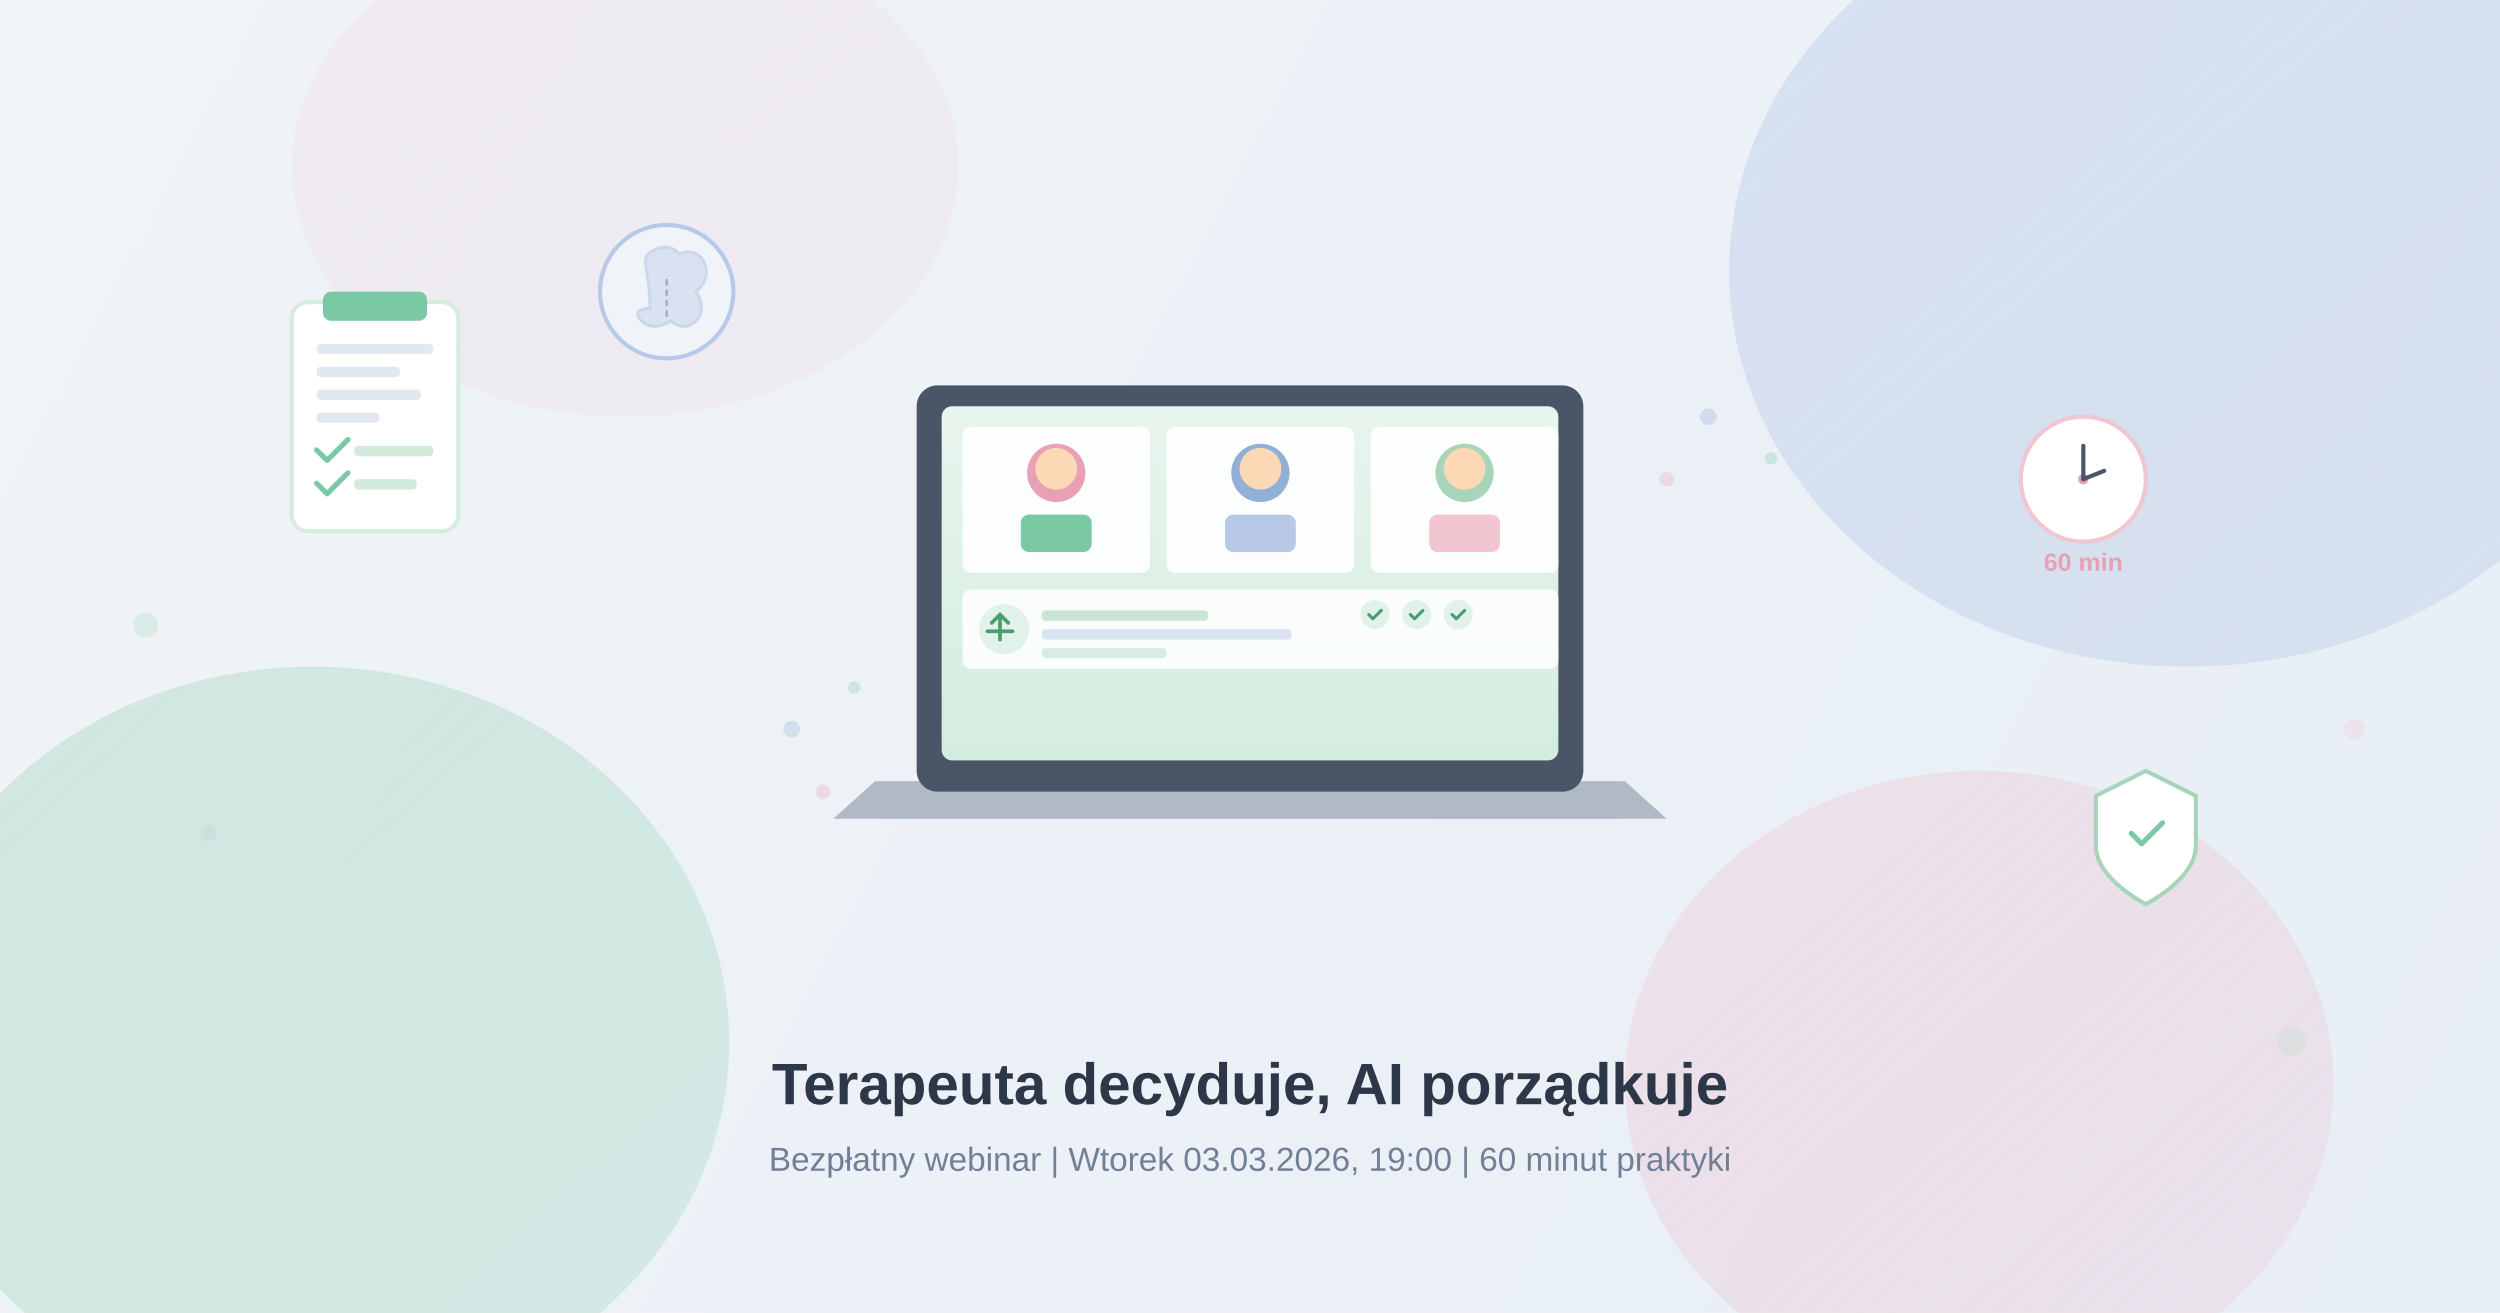
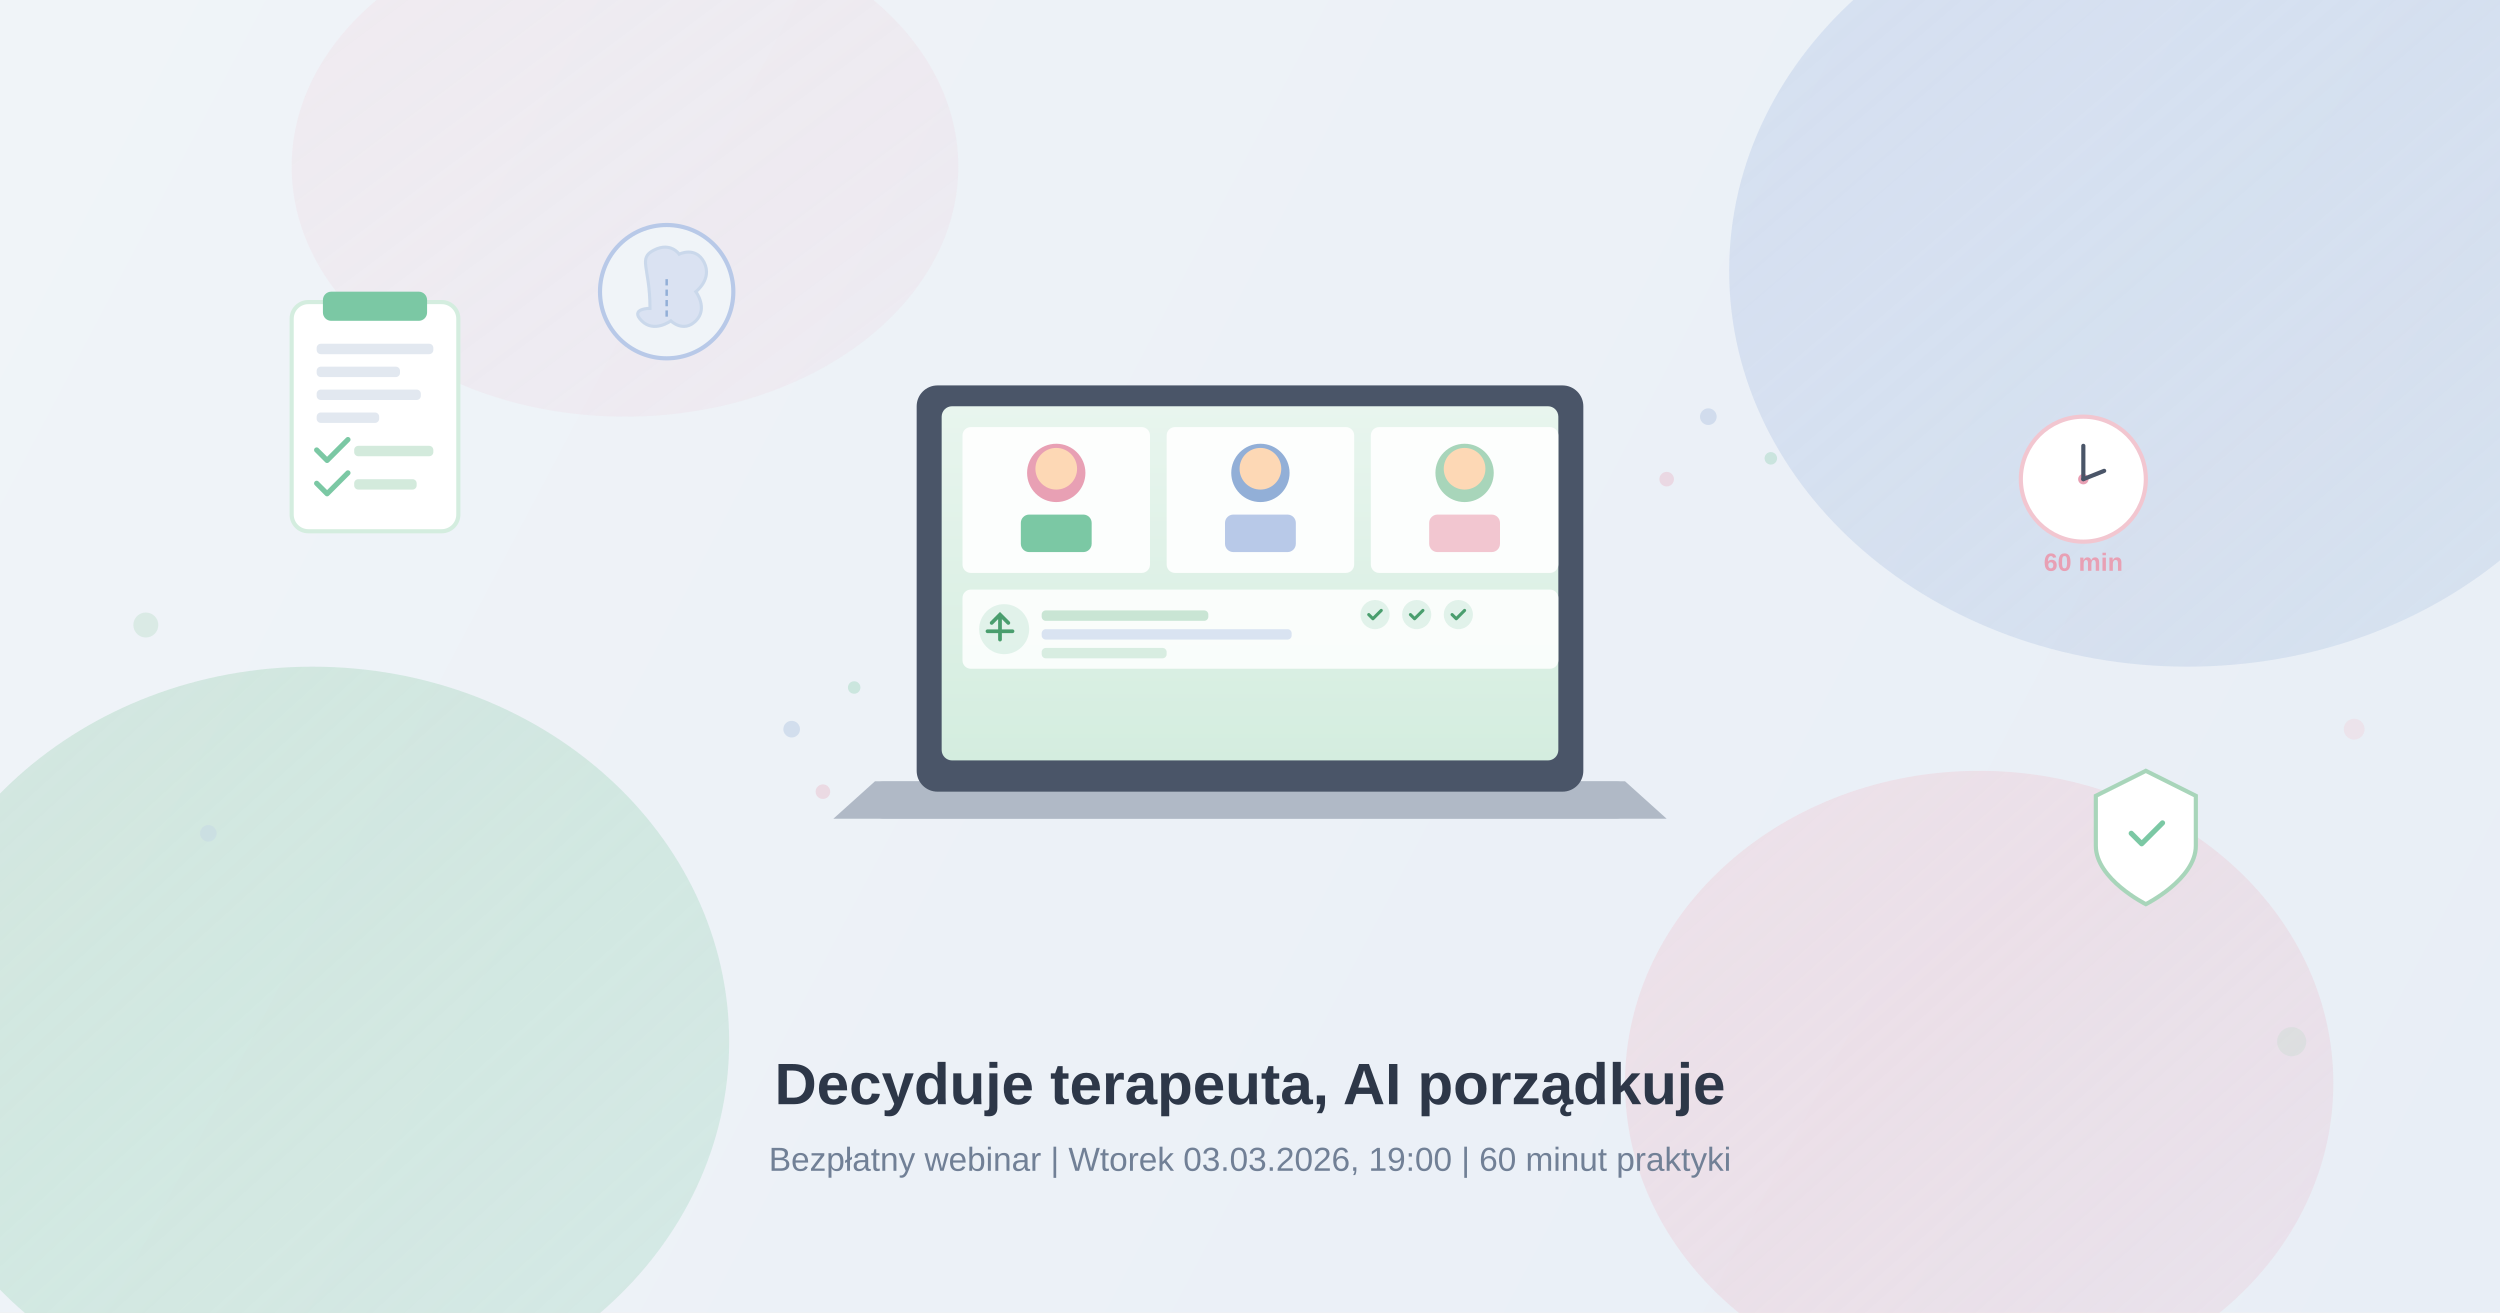
<svg xmlns="http://www.w3.org/2000/svg" viewBox="0 0 1200 630" fill="none">
  <defs>
    <linearGradient id="bg" x1="0" y1="0" x2="1200" y2="630" gradientUnits="userSpaceOnUse">
      <stop offset="0%" stop-color="#f0f4f8" />
      <stop offset="100%" stop-color="#e8eef6" />
    </linearGradient>
    <linearGradient id="blob1" x1="0" y1="0" x2="1" y2="1">
      <stop offset="0%" stop-color="#a8d5ba" stop-opacity="0.4" />
      <stop offset="100%" stop-color="#7bc8a4" stop-opacity="0.2" />
    </linearGradient>
    <linearGradient id="blob2" x1="0" y1="0" x2="1" y2="1">
      <stop offset="0%" stop-color="#b8c9e8" stop-opacity="0.4" />
      <stop offset="100%" stop-color="#92afd7" stop-opacity="0.2" />
    </linearGradient>
    <linearGradient id="blob3" x1="0" y1="0" x2="1" y2="1">
      <stop offset="0%" stop-color="#f2c6d0" stop-opacity="0.35" />
      <stop offset="100%" stop-color="#e8a0b4" stop-opacity="0.15" />
    </linearGradient>
    <linearGradient id="screen" x1="0" y1="0" x2="0" y2="1">
      <stop offset="0%" stop-color="#e8f5ee" />
      <stop offset="100%" stop-color="#d4eddf" />
    </linearGradient>
  </defs>
  <rect width="1200" height="630" fill="url(#bg)" />
  <ellipse cx="150" cy="500" rx="200" ry="180" fill="url(#blob1)" />
  <ellipse cx="1050" cy="130" rx="220" ry="190" fill="url(#blob2)" />
  <ellipse cx="950" cy="520" rx="170" ry="150" fill="url(#blob3)" />
  <ellipse cx="300" cy="80" rx="160" ry="120" fill="url(#blob3)" opacity="0.5" />
  <g transform="translate(600, 315)">
    <rect x="-180" y="60" width="360" height="18" rx="4" fill="#c5cdd8" />
    <path d="M-200 78 L-180 60 L180 60 L200 78 Z" fill="#b0b9c6" rx="3" />
    <rect x="-160" y="-130" width="320" height="195" rx="10" fill="#4a5568" />
    <rect x="-148" y="-120" width="296" height="170" rx="5" fill="url(#screen)" />
    <rect x="-138" y="-110" width="90" height="70" rx="4" fill="#fff" opacity="0.9" />
    <circle cx="-93" cy="-88" r="14" fill="#e8a0b4" />
    <circle cx="-93" cy="-90" r="10" fill="#fdd8b5" />
    <rect x="-110" y="-68" width="34" height="18" rx="4" fill="#7bc8a4" />
    <rect x="-40" y="-110" width="90" height="70" rx="4" fill="#fff" opacity="0.9" />
    <circle cx="5" cy="-88" r="14" fill="#92afd7" />
    <circle cx="5" cy="-90" r="10" fill="#fdd8b5" />
    <rect x="-12" y="-68" width="34" height="18" rx="4" fill="#b8c9e8" />
    <rect x="58" y="-110" width="90" height="70" rx="4" fill="#fff" opacity="0.9" />
    <circle cx="103" cy="-88" r="14" fill="#a8d5ba" />
    <circle cx="103" cy="-90" r="10" fill="#fdd8b5" />
    <rect x="86" y="-68" width="34" height="18" rx="4" fill="#f2c6d0" />
    <rect x="-138" y="-32" width="286" height="38" rx="4" fill="#fff" opacity="0.85" />
    <circle cx="-118" cy="-13" r="12" fill="#7bc8a4" opacity="0.2" />
    <path d="M-124 -16 l4 -4 l4 4 m-4 -4 v12 m-6 -4 h12" stroke="#4a9e6e" stroke-width="1.8" stroke-linecap="round" fill="none" />
    <rect x="-100" y="-22" width="80" height="5" rx="2" fill="#a8d5ba" opacity="0.6" />
    <rect x="-100" y="-13" width="120" height="5" rx="2" fill="#b8c9e8" opacity="0.5" />
    <rect x="-100" y="-4" width="60" height="5" rx="2" fill="#a8d5ba" opacity="0.4" />
    <g transform="translate(60, -20)">
      <circle cx="0" cy="0" r="7" fill="#7bc8a4" opacity="0.2" />
      <path d="M-3 0 l2 2 l4 -4" stroke="#4a9e6e" stroke-width="1.5" stroke-linecap="round" stroke-linejoin="round" fill="none" />
    </g>
    <g transform="translate(80, -20)">
      <circle cx="0" cy="0" r="7" fill="#7bc8a4" opacity="0.2" />
      <path d="M-3 0 l2 2 l4 -4" stroke="#4a9e6e" stroke-width="1.5" stroke-linecap="round" stroke-linejoin="round" fill="none" />
    </g>
    <g transform="translate(100, -20)">
      <circle cx="0" cy="0" r="7" fill="#7bc8a4" opacity="0.2" />
      <path d="M-3 0 l2 2 l4 -4" stroke="#4a9e6e" stroke-width="1.5" stroke-linecap="round" stroke-linejoin="round" fill="none" />
    </g>
  </g>
  <g transform="translate(180, 200)">
    <rect x="-40" y="-55" width="80" height="110" rx="8" fill="#fff" stroke="#d4eddf" stroke-width="2" />
    <rect x="-25" y="-60" width="50" height="14" rx="4" fill="#7bc8a4" />
    <rect x="-28" y="-35" width="56" height="5" rx="2" fill="#e2e8f0" />
    <rect x="-28" y="-24" width="40" height="5" rx="2" fill="#e2e8f0" />
    <rect x="-28" y="-13" width="50" height="5" rx="2" fill="#e2e8f0" />
    <rect x="-28" y="-2" width="30" height="5" rx="2" fill="#e2e8f0" />
    <path d="M-28 16 l5 5 l10 -10" stroke="#7bc8a4" stroke-width="2.5" stroke-linecap="round" stroke-linejoin="round" fill="none" />
    <rect x="-10" y="14" width="38" height="5" rx="2" fill="#a8d5ba" opacity="0.5" />
    <path d="M-28 32 l5 5 l10 -10" stroke="#7bc8a4" stroke-width="2.5" stroke-linecap="round" stroke-linejoin="round" fill="none" />
    <rect x="-10" y="30" width="30" height="5" rx="2" fill="#a8d5ba" opacity="0.5" />
  </g>
  <g transform="translate(320, 140)">
    <circle cx="0" cy="0" r="32" fill="#f0f4f8" stroke="#b8c9e8" stroke-width="2" />
    <path d="M-8 8 C-8 -12 -14 -16 -6 -20 C2 -24 6 -18 6 -18 C6 -18 14 -22 18 -14 C22 -6 14 0 14 0 C14 0 20 8 14 14 C8 20 2 14 2 14 C2 14 -6 20 -12 14 C-18 8 -8 8 -8 8Z" fill="#b8c9e8" opacity="0.4" stroke="#92afd7" stroke-width="1.5" />
    <path d="M0 -6 v20" stroke="#92afd7" stroke-width="1.2" stroke-dasharray="3 2" />
  </g>
  <g transform="translate(1000, 230)">
    <circle cx="0" cy="0" r="30" fill="#fff" stroke="#f2c6d0" stroke-width="2" />
    <circle cx="0" cy="0" r="2.5" fill="#e8a0b4" />
    <line x1="0" y1="0" x2="0" y2="-16" stroke="#4a5568" stroke-width="2" stroke-linecap="round" />
    <line x1="0" y1="0" x2="10" y2="-4" stroke="#4a5568" stroke-width="2" stroke-linecap="round" />
    <text x="0" y="44" text-anchor="middle" font-family="Arial, sans-serif" font-size="12" font-weight="bold" fill="#e8a0b4">60 min</text>
  </g>
  <g transform="translate(1030, 400)">
    <path d="M0 -30 L24 -18 L24 6 C24 22 0 34 0 34 C0 34 -24 22 -24 6 L-24 -18 Z" fill="#fff" stroke="#a8d5ba" stroke-width="2" />
    <path d="M-7 0 l5 5 l10 -10" stroke="#7bc8a4" stroke-width="2.5" stroke-linecap="round" stroke-linejoin="round" fill="none" />
  </g>
  <g opacity="0.3">
    <circle cx="380" cy="350" r="4" fill="#92afd7" />
    <circle cx="410" cy="330" r="3" fill="#7bc8a4" />
    <circle cx="395" cy="380" r="3.5" fill="#e8a0b4" />
    <circle cx="820" cy="200" r="4" fill="#92afd7" />
    <circle cx="850" cy="220" r="3" fill="#7bc8a4" />
    <circle cx="800" cy="230" r="3.5" fill="#e8a0b4" />
  </g>
  <text x="600" y="530" text-anchor="middle" font-family="Arial, Helvetica, sans-serif" font-size="28" font-weight="bold" fill="#2d3748">
-     Terapeuta decyduje, AI porządkuje
+     Decyduje terapeuta, AI porządkuje
  </text>
  <text x="600" y="562" text-anchor="middle" font-family="Arial, Helvetica, sans-serif" font-size="16" fill="#718096">
    Bezpłatny webinar | Wtorek 03.03.2026, 19:00 | 60 minut praktyki
  </text>
  <circle cx="70" cy="300" r="6" fill="#a8d5ba" opacity="0.3" />
  <circle cx="100" cy="400" r="4" fill="#b8c9e8" opacity="0.25" />
  <circle cx="1130" cy="350" r="5" fill="#f2c6d0" opacity="0.3" />
  <circle cx="1100" cy="500" r="7" fill="#a8d5ba" opacity="0.2" />
</svg>
